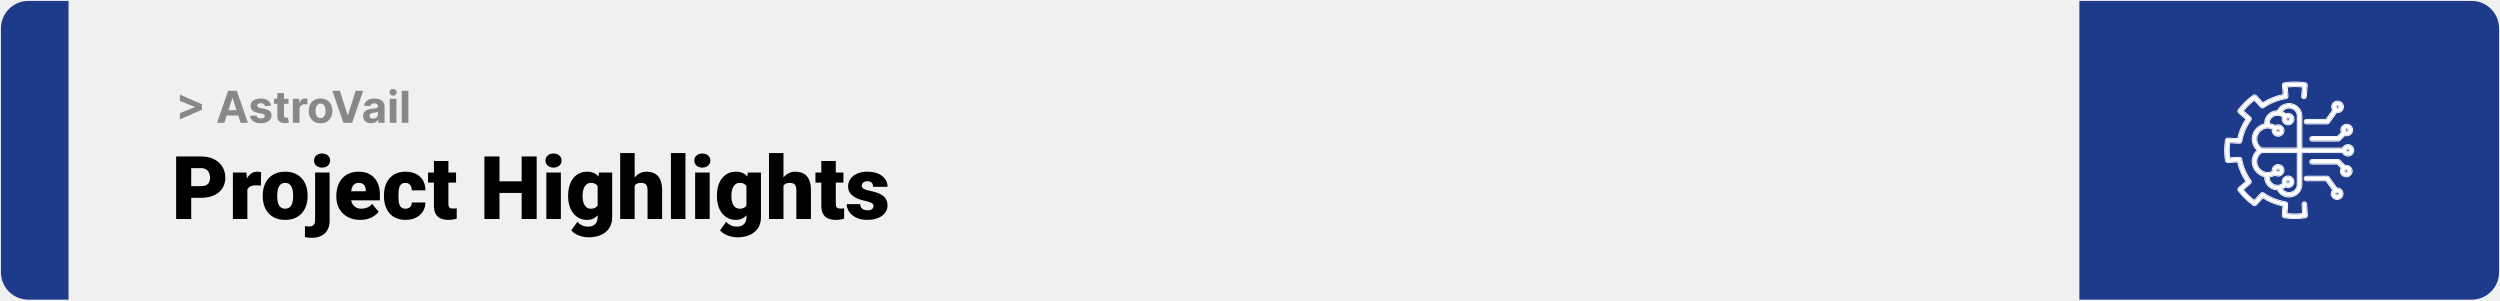
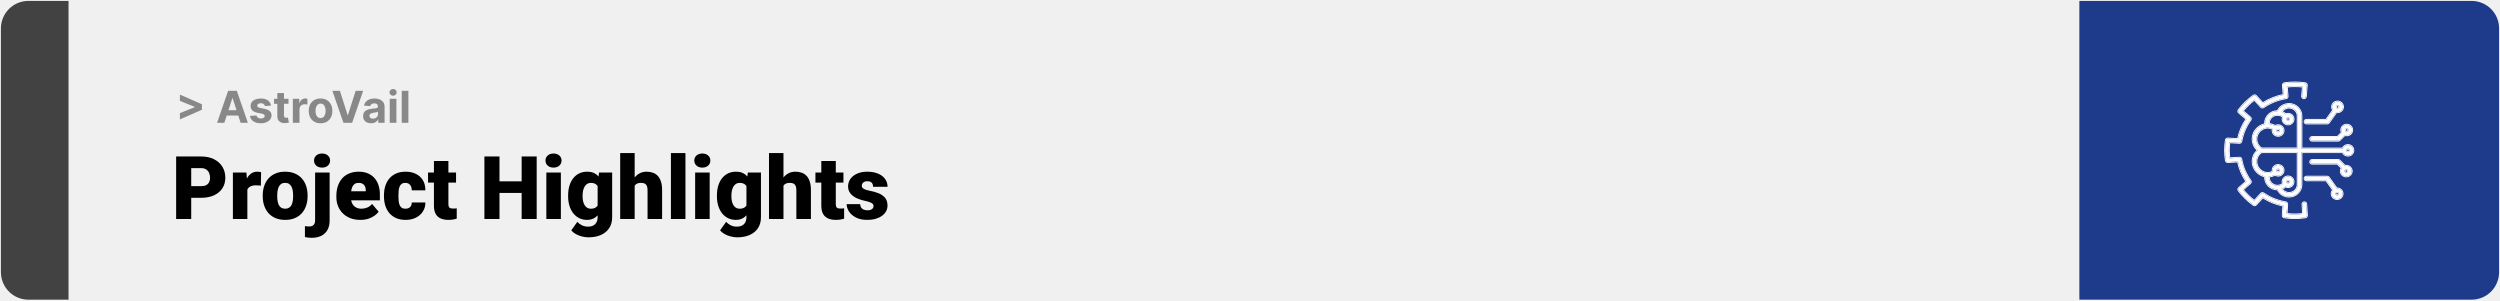
<svg xmlns="http://www.w3.org/2000/svg" width="1364" height="164" viewBox="0 0 1364 164" fill="none">
  <g clip-path="url(#clip0_4_39)">
-     <path d="M0.5 15.5C0.5 7.216 7.216 0.5 15.5 0.5H37.5V163.5H15.5C7.216 163.5 0.5 156.784 0.5 148.5V15.5Z" fill="#1E3A8A" />
+     <path d="M0.5 15.5C0.5 7.216 7.216 0.5 15.5 0.5H37.5V163.5H15.5C7.216 163.5 0.5 156.784 0.5 148.5V15.5Z" fill="#424242" />
    <path d="M1134.5 0.5H37.5V163.5H1134.5V0.5Z" fill="#F0F0F0" />
    <path d="M110.156 59.883L98.156 65.168V61.716L106.372 58.418L106.261 58.597V58.17L106.372 58.349L98.156 55.051V51.599L110.156 56.883V59.883ZM122.393 67H118.438L124.464 49.545H129.219L135.237 67H131.282L126.91 53.534H126.773L122.393 67ZM122.146 60.139H131.487V63.02H122.146V60.139ZM147.857 57.642L144.533 57.847C144.476 57.562 144.354 57.307 144.166 57.08C143.979 56.847 143.732 56.662 143.425 56.526C143.124 56.383 142.763 56.312 142.342 56.312C141.78 56.312 141.305 56.432 140.919 56.67C140.533 56.903 140.339 57.216 140.339 57.608C140.339 57.92 140.464 58.185 140.714 58.401C140.964 58.617 141.393 58.79 142.001 58.92L144.371 59.398C145.643 59.659 146.592 60.08 147.217 60.659C147.842 61.239 148.155 62 148.155 62.943C148.155 63.801 147.902 64.554 147.396 65.202C146.896 65.849 146.209 66.355 145.334 66.719C144.464 67.077 143.462 67.256 142.325 67.256C140.592 67.256 139.212 66.895 138.183 66.173C137.161 65.446 136.561 64.457 136.385 63.207L139.956 63.02C140.064 63.548 140.325 63.952 140.74 64.23C141.155 64.503 141.686 64.639 142.334 64.639C142.97 64.639 143.482 64.517 143.868 64.273C144.26 64.023 144.459 63.702 144.464 63.31C144.459 62.98 144.32 62.71 144.047 62.5C143.774 62.284 143.354 62.119 142.786 62.006L140.518 61.554C139.24 61.298 138.288 60.855 137.663 60.224C137.044 59.594 136.734 58.79 136.734 57.812C136.734 56.972 136.962 56.247 137.416 55.639C137.876 55.031 138.521 54.562 139.351 54.233C140.186 53.903 141.163 53.739 142.283 53.739C143.936 53.739 145.237 54.088 146.186 54.787C147.141 55.486 147.697 56.438 147.857 57.642ZM157.404 53.909V56.636H149.521V53.909H157.404ZM151.31 50.773H154.941V62.977C154.941 63.312 154.992 63.574 155.094 63.761C155.197 63.943 155.339 64.071 155.521 64.145C155.708 64.219 155.924 64.256 156.168 64.256C156.339 64.256 156.509 64.242 156.68 64.213C156.85 64.179 156.981 64.153 157.072 64.136L157.643 66.838C157.461 66.895 157.205 66.96 156.876 67.034C156.546 67.114 156.146 67.162 155.674 67.179C154.799 67.213 154.032 67.097 153.373 66.829C152.719 66.562 152.211 66.148 151.847 65.585C151.484 65.023 151.305 64.312 151.31 63.455V50.773ZM159.769 67V53.909H163.289V56.193H163.425C163.664 55.381 164.065 54.767 164.627 54.352C165.19 53.932 165.837 53.722 166.57 53.722C166.752 53.722 166.948 53.733 167.158 53.756C167.369 53.778 167.553 53.81 167.712 53.849V57.071C167.542 57.02 167.306 56.974 167.005 56.935C166.704 56.895 166.428 56.875 166.178 56.875C165.644 56.875 165.167 56.992 164.746 57.224C164.332 57.452 164.002 57.77 163.758 58.179C163.519 58.588 163.4 59.06 163.4 59.594V67H159.769ZM174.895 67.256C173.571 67.256 172.426 66.974 171.46 66.412C170.5 65.844 169.759 65.054 169.236 64.043C168.713 63.026 168.452 61.847 168.452 60.506C168.452 59.153 168.713 57.972 169.236 56.96C169.759 55.943 170.5 55.153 171.46 54.591C172.426 54.023 173.571 53.739 174.895 53.739C176.219 53.739 177.361 54.023 178.321 54.591C179.287 55.153 180.031 55.943 180.554 56.96C181.077 57.972 181.338 59.153 181.338 60.506C181.338 61.847 181.077 63.026 180.554 64.043C180.031 65.054 179.287 65.844 178.321 66.412C177.361 66.974 176.219 67.256 174.895 67.256ZM174.912 64.443C175.514 64.443 176.017 64.273 176.42 63.932C176.824 63.585 177.128 63.114 177.332 62.517C177.543 61.92 177.648 61.242 177.648 60.48C177.648 59.719 177.543 59.04 177.332 58.443C177.128 57.847 176.824 57.375 176.42 57.028C176.017 56.682 175.514 56.508 174.912 56.508C174.304 56.508 173.793 56.682 173.378 57.028C172.969 57.375 172.659 57.847 172.449 58.443C172.244 59.04 172.142 59.719 172.142 60.48C172.142 61.242 172.244 61.92 172.449 62.517C172.659 63.114 172.969 63.585 173.378 63.932C173.793 64.273 174.304 64.443 174.912 64.443ZM185.444 49.545L189.663 62.807H189.825L194.052 49.545H198.143L192.126 67H187.37L181.344 49.545H185.444ZM202.455 67.247C201.62 67.247 200.876 67.102 200.222 66.812C199.569 66.517 199.052 66.082 198.671 65.508C198.296 64.929 198.109 64.207 198.109 63.344C198.109 62.617 198.242 62.006 198.509 61.511C198.776 61.017 199.14 60.619 199.6 60.318C200.06 60.017 200.583 59.79 201.168 59.636C201.759 59.483 202.379 59.375 203.026 59.312C203.788 59.233 204.401 59.159 204.867 59.091C205.333 59.017 205.671 58.909 205.881 58.767C206.092 58.625 206.197 58.415 206.197 58.136V58.085C206.197 57.545 206.026 57.128 205.685 56.832C205.35 56.537 204.873 56.389 204.254 56.389C203.6 56.389 203.08 56.534 202.694 56.824C202.308 57.108 202.052 57.466 201.927 57.898L198.569 57.625C198.739 56.83 199.075 56.142 199.575 55.562C200.075 54.977 200.719 54.528 201.509 54.216C202.305 53.898 203.225 53.739 204.271 53.739C204.998 53.739 205.694 53.824 206.359 53.994C207.029 54.165 207.623 54.429 208.14 54.787C208.663 55.145 209.075 55.605 209.376 56.168C209.677 56.724 209.827 57.392 209.827 58.17V67H206.384V65.185H206.282C206.072 65.594 205.79 65.954 205.438 66.267C205.086 66.574 204.663 66.815 204.168 66.992C203.674 67.162 203.103 67.247 202.455 67.247ZM203.495 64.742C204.029 64.742 204.501 64.636 204.91 64.426C205.319 64.21 205.64 63.92 205.873 63.557C206.106 63.193 206.222 62.781 206.222 62.321V60.932C206.109 61.006 205.952 61.074 205.754 61.136C205.56 61.193 205.342 61.247 205.097 61.298C204.853 61.344 204.609 61.386 204.364 61.426C204.12 61.46 203.898 61.492 203.7 61.52C203.273 61.582 202.901 61.682 202.583 61.818C202.265 61.955 202.018 62.139 201.842 62.372C201.665 62.599 201.577 62.883 201.577 63.224C201.577 63.719 201.756 64.097 202.114 64.358C202.478 64.614 202.938 64.742 203.495 64.742ZM212.644 67V53.909H216.275V67H212.644ZM214.468 52.222C213.928 52.222 213.465 52.043 213.079 51.685C212.698 51.321 212.508 50.886 212.508 50.381C212.508 49.881 212.698 49.452 213.079 49.094C213.465 48.73 213.928 48.548 214.468 48.548C215.008 48.548 215.468 48.73 215.849 49.094C216.235 49.452 216.428 49.881 216.428 50.381C216.428 50.886 216.235 51.321 215.849 51.685C215.468 52.043 215.008 52.222 214.468 52.222ZM222.814 49.545V67H219.183V49.545H222.814Z" fill="#888888" />
    <path d="M109.719 107.922H101.234V101.57H109.719C110.875 101.57 111.812 101.375 112.531 100.984C113.25 100.594 113.773 100.055 114.102 99.367C114.445 98.664 114.617 97.875 114.617 97C114.617 96.062 114.445 95.195 114.102 94.398C113.773 93.602 113.25 92.961 112.531 92.477C111.812 91.977 110.875 91.727 109.719 91.727H104.328V119.5H96.102V85.375H109.719C112.453 85.375 114.805 85.875 116.773 86.875C118.758 87.875 120.281 89.25 121.344 91C122.406 92.734 122.938 94.719 122.938 96.953C122.938 99.156 122.406 101.078 121.344 102.719C120.281 104.359 118.758 105.641 116.773 106.562C114.805 107.469 112.453 107.922 109.719 107.922ZM134.961 100.422V119.5H127.062V94.141H134.445L134.961 100.422ZM142.461 93.953L142.32 101.289C142.008 101.258 141.586 101.219 141.055 101.172C140.523 101.125 140.078 101.102 139.719 101.102C138.797 101.102 138 101.211 137.328 101.43C136.672 101.633 136.125 101.945 135.688 102.367C135.266 102.773 134.953 103.289 134.75 103.914C134.562 104.539 134.477 105.266 134.492 106.094L133.062 105.156C133.062 103.453 133.227 101.906 133.555 100.516C133.898 99.109 134.383 97.898 135.008 96.883C135.633 95.852 136.391 95.062 137.281 94.516C138.172 93.953 139.172 93.672 140.281 93.672C140.672 93.672 141.055 93.695 141.43 93.742C141.82 93.789 142.164 93.859 142.461 93.953ZM143.352 107.078V106.586C143.352 104.727 143.617 103.016 144.148 101.453C144.68 99.875 145.461 98.508 146.492 97.352C147.523 96.195 148.797 95.297 150.312 94.656C151.828 94 153.578 93.672 155.562 93.672C157.562 93.672 159.32 94 160.836 94.656C162.367 95.297 163.648 96.195 164.68 97.352C165.711 98.508 166.492 99.875 167.023 101.453C167.555 103.016 167.82 104.727 167.82 106.586V107.078C167.82 108.922 167.555 110.633 167.023 112.211C166.492 113.773 165.711 115.141 164.68 116.312C163.648 117.469 162.375 118.367 160.859 119.008C159.344 119.648 157.594 119.969 155.609 119.969C153.625 119.969 151.867 119.648 150.336 119.008C148.805 118.367 147.523 117.469 146.492 116.312C145.461 115.141 144.68 113.773 144.148 112.211C143.617 110.633 143.352 108.922 143.352 107.078ZM151.25 106.586V107.078C151.25 108.031 151.32 108.922 151.461 109.75C151.602 110.578 151.836 111.305 152.164 111.93C152.492 112.539 152.938 113.016 153.5 113.359C154.062 113.703 154.766 113.875 155.609 113.875C156.438 113.875 157.125 113.703 157.672 113.359C158.234 113.016 158.68 112.539 159.008 111.93C159.336 111.305 159.57 110.578 159.711 109.75C159.852 108.922 159.922 108.031 159.922 107.078V106.586C159.922 105.664 159.852 104.797 159.711 103.984C159.57 103.156 159.336 102.43 159.008 101.805C158.68 101.164 158.234 100.664 157.672 100.305C157.109 99.945 156.406 99.766 155.562 99.766C154.734 99.766 154.039 99.945 153.477 100.305C152.93 100.664 152.492 101.164 152.164 101.805C151.836 102.43 151.602 103.156 151.461 103.984C151.32 104.797 151.25 105.664 151.25 106.586ZM171.922 94.141H179.844V120.32C179.844 122.352 179.453 124.062 178.672 125.453C177.891 126.859 176.773 127.922 175.32 128.641C173.867 129.375 172.133 129.742 170.117 129.742C169.445 129.742 168.828 129.711 168.266 129.648C167.688 129.602 167.055 129.5 166.367 129.344V123.367C166.773 123.43 167.148 123.477 167.492 123.508C167.836 123.555 168.211 123.578 168.617 123.578C169.336 123.578 169.938 123.461 170.422 123.227C170.906 122.992 171.273 122.633 171.523 122.148C171.789 121.664 171.922 121.055 171.922 120.32V94.141ZM171.336 87.602C171.336 86.477 171.742 85.555 172.555 84.836C173.367 84.117 174.422 83.758 175.719 83.758C177.016 83.758 178.07 84.117 178.883 84.836C179.695 85.555 180.102 86.477 180.102 87.602C180.102 88.727 179.695 89.648 178.883 90.367C178.07 91.086 177.016 91.445 175.719 91.445C174.422 91.445 173.367 91.086 172.555 90.367C171.742 89.648 171.336 88.727 171.336 87.602ZM196.602 119.969C194.539 119.969 192.695 119.648 191.07 119.008C189.445 118.352 188.07 117.453 186.945 116.312C185.836 115.172 184.984 113.859 184.391 112.375C183.812 110.891 183.523 109.32 183.523 107.664V106.773C183.523 104.914 183.781 103.195 184.297 101.617C184.812 100.023 185.578 98.633 186.594 97.445C187.609 96.258 188.883 95.336 190.414 94.68C191.945 94.008 193.727 93.672 195.758 93.672C197.555 93.672 199.164 93.961 200.586 94.539C202.008 95.117 203.211 95.945 204.195 97.023C205.195 98.102 205.953 99.406 206.469 100.938C207 102.469 207.266 104.188 207.266 106.094V109.305H186.547V104.359H199.555V103.75C199.57 102.906 199.422 102.188 199.109 101.594C198.812 101 198.375 100.547 197.797 100.234C197.219 99.922 196.516 99.766 195.688 99.766C194.828 99.766 194.117 99.953 193.555 100.328C193.008 100.703 192.578 101.219 192.266 101.875C191.969 102.516 191.758 103.258 191.633 104.102C191.508 104.945 191.445 105.836 191.445 106.773V107.664C191.445 108.602 191.57 109.453 191.82 110.219C192.086 110.984 192.461 111.641 192.945 112.188C193.445 112.719 194.039 113.133 194.727 113.43C195.43 113.727 196.227 113.875 197.117 113.875C198.195 113.875 199.258 113.672 200.305 113.266C201.352 112.859 202.25 112.188 203 111.25L206.586 115.516C206.07 116.25 205.336 116.961 204.383 117.648C203.445 118.336 202.32 118.898 201.008 119.336C199.695 119.758 198.227 119.969 196.602 119.969ZM221.188 113.875C221.922 113.875 222.547 113.742 223.062 113.477C223.594 113.195 223.992 112.805 224.258 112.305C224.539 111.789 224.672 111.172 224.656 110.453H232.086C232.102 112.359 231.633 114.031 230.68 115.469C229.742 116.891 228.461 118 226.836 118.797C225.227 119.578 223.406 119.969 221.375 119.969C219.391 119.969 217.656 119.648 216.172 119.008C214.688 118.352 213.445 117.445 212.445 116.289C211.461 115.117 210.719 113.75 210.219 112.188C209.734 110.625 209.492 108.93 209.492 107.102V106.562C209.492 104.734 209.734 103.039 210.219 101.477C210.719 99.898 211.461 98.531 212.445 97.375C213.445 96.203 214.68 95.297 216.148 94.656C217.633 94 219.359 93.672 221.328 93.672C223.438 93.672 225.297 94.07 226.906 94.867C228.531 95.664 229.805 96.82 230.727 98.336C231.648 99.852 232.102 101.688 232.086 103.844H224.656C224.672 103.078 224.555 102.391 224.305 101.781C224.055 101.172 223.664 100.688 223.133 100.328C222.617 99.953 221.953 99.766 221.141 99.766C220.328 99.766 219.672 99.945 219.172 100.305C218.672 100.664 218.289 101.164 218.023 101.805C217.773 102.43 217.602 103.148 217.508 103.961C217.43 104.773 217.391 105.641 217.391 106.562V107.102C217.391 108.039 217.43 108.922 217.508 109.75C217.602 110.562 217.781 111.281 218.047 111.906C218.312 112.516 218.695 113 219.195 113.359C219.695 113.703 220.359 113.875 221.188 113.875ZM248.82 94.141V99.625H233.539V94.141H248.82ZM236.75 87.836H244.648V111.227C244.648 111.898 244.727 112.422 244.883 112.797C245.039 113.156 245.305 113.414 245.68 113.57C246.07 113.711 246.586 113.781 247.227 113.781C247.68 113.781 248.055 113.773 248.352 113.758C248.648 113.727 248.93 113.688 249.195 113.641V119.289C248.523 119.508 247.82 119.672 247.086 119.781C246.352 119.906 245.57 119.969 244.742 119.969C243.055 119.969 241.609 119.703 240.406 119.172C239.219 118.641 238.312 117.805 237.688 116.664C237.062 115.523 236.75 114.039 236.75 112.211V87.836ZM287.281 98.922V105.25H269.773V98.922H287.281ZM272.516 85.375V119.5H264.289V85.375H272.516ZM292.812 85.375V119.5H284.609V85.375H292.812ZM306.008 94.141V119.5H298.086V94.141H306.008ZM297.617 87.602C297.617 86.477 298.023 85.555 298.836 84.836C299.648 84.117 300.703 83.758 302 83.758C303.297 83.758 304.352 84.117 305.164 84.836C305.977 85.555 306.383 86.477 306.383 87.602C306.383 88.727 305.977 89.648 305.164 90.367C304.352 91.086 303.297 91.445 302 91.445C300.703 91.445 299.648 91.086 298.836 90.367C298.023 89.648 297.617 88.727 297.617 87.602ZM326.82 94.141H333.992V118.516C333.992 120.859 333.453 122.844 332.375 124.469C331.297 126.109 329.789 127.352 327.852 128.195C325.93 129.055 323.68 129.484 321.102 129.484C319.961 129.484 318.797 129.336 317.609 129.039C316.422 128.758 315.312 128.336 314.281 127.773C313.25 127.211 312.383 126.516 311.68 125.688L314.984 121.047C315.625 121.766 316.43 122.375 317.398 122.875C318.367 123.391 319.508 123.648 320.82 123.648C321.961 123.648 322.914 123.445 323.68 123.039C324.461 122.633 325.055 122.039 325.461 121.258C325.867 120.492 326.07 119.562 326.07 118.469V100.141L326.82 94.141ZM309.969 107.125V106.633C309.969 104.711 310.203 102.961 310.672 101.383C311.156 99.789 311.844 98.422 312.734 97.281C313.641 96.125 314.734 95.234 316.016 94.609C317.297 93.984 318.742 93.672 320.352 93.672C322.086 93.672 323.508 94.008 324.617 94.68C325.742 95.336 326.641 96.258 327.312 97.445C328 98.633 328.531 100.023 328.906 101.617C329.297 103.195 329.625 104.898 329.891 106.727V107.312C329.625 109.031 329.258 110.656 328.789 112.188C328.336 113.703 327.742 115.047 327.008 116.219C326.273 117.391 325.352 118.312 324.242 118.984C323.148 119.641 321.836 119.969 320.305 119.969C318.711 119.969 317.273 119.648 315.992 119.008C314.727 118.367 313.641 117.469 312.734 116.312C311.844 115.156 311.156 113.797 310.672 112.234C310.203 110.672 309.969 108.969 309.969 107.125ZM317.867 106.633V107.125C317.867 108.078 317.953 108.961 318.125 109.773C318.312 110.586 318.594 111.305 318.969 111.93C319.344 112.539 319.805 113.016 320.352 113.359C320.914 113.703 321.57 113.875 322.32 113.875C323.461 113.875 324.383 113.633 325.086 113.148C325.789 112.664 326.297 111.977 326.609 111.086C326.922 110.195 327.055 109.148 327.008 107.945V106.094C327.039 105.062 326.969 104.156 326.797 103.375C326.625 102.578 326.352 101.914 325.977 101.383C325.617 100.852 325.133 100.453 324.523 100.188C323.93 99.906 323.211 99.766 322.367 99.766C321.633 99.766 320.984 99.938 320.422 100.281C319.859 100.625 319.391 101.109 319.016 101.734C318.641 102.344 318.352 103.07 318.148 103.914C317.961 104.742 317.867 105.648 317.867 106.633ZM346.273 83.5V119.5H338.375V83.5H346.273ZM345.336 105.953L343.484 106C343.484 104.219 343.703 102.578 344.141 101.078C344.578 99.578 345.203 98.273 346.016 97.164C346.828 96.055 347.805 95.195 348.945 94.586C350.086 93.977 351.352 93.672 352.742 93.672C353.992 93.672 355.133 93.852 356.164 94.211C357.211 94.57 358.109 95.148 358.859 95.945C359.625 96.742 360.211 97.781 360.617 99.062C361.039 100.344 361.25 101.906 361.25 103.75V119.5H353.305V103.703C353.305 102.672 353.156 101.875 352.859 101.312C352.578 100.734 352.172 100.336 351.641 100.117C351.109 99.883 350.461 99.766 349.695 99.766C348.773 99.766 348.023 99.922 347.445 100.234C346.867 100.547 346.422 100.984 346.109 101.547C345.812 102.094 345.609 102.742 345.5 103.492C345.391 104.242 345.336 105.062 345.336 105.953ZM373.977 83.5V119.5H366.055V83.5H373.977ZM387.195 94.141V119.5H379.273V94.141H387.195ZM378.805 87.602C378.805 86.477 379.211 85.555 380.023 84.836C380.836 84.117 381.891 83.758 383.188 83.758C384.484 83.758 385.539 84.117 386.352 84.836C387.164 85.555 387.57 86.477 387.57 87.602C387.57 88.727 387.164 89.648 386.352 90.367C385.539 91.086 384.484 91.445 383.188 91.445C381.891 91.445 380.836 91.086 380.023 90.367C379.211 89.648 378.805 88.727 378.805 87.602ZM408.008 94.141H415.18V118.516C415.18 120.859 414.641 122.844 413.562 124.469C412.484 126.109 410.977 127.352 409.039 128.195C407.117 129.055 404.867 129.484 402.289 129.484C401.148 129.484 399.984 129.336 398.797 129.039C397.609 128.758 396.5 128.336 395.469 127.773C394.438 127.211 393.57 126.516 392.867 125.688L396.172 121.047C396.812 121.766 397.617 122.375 398.586 122.875C399.555 123.391 400.695 123.648 402.008 123.648C403.148 123.648 404.102 123.445 404.867 123.039C405.648 122.633 406.242 122.039 406.648 121.258C407.055 120.492 407.258 119.562 407.258 118.469V100.141L408.008 94.141ZM391.156 107.125V106.633C391.156 104.711 391.391 102.961 391.859 101.383C392.344 99.789 393.031 98.422 393.922 97.281C394.828 96.125 395.922 95.234 397.203 94.609C398.484 93.984 399.93 93.672 401.539 93.672C403.273 93.672 404.695 94.008 405.805 94.68C406.93 95.336 407.828 96.258 408.5 97.445C409.188 98.633 409.719 100.023 410.094 101.617C410.484 103.195 410.812 104.898 411.078 106.727V107.312C410.812 109.031 410.445 110.656 409.977 112.188C409.523 113.703 408.93 115.047 408.195 116.219C407.461 117.391 406.539 118.312 405.43 118.984C404.336 119.641 403.023 119.969 401.492 119.969C399.898 119.969 398.461 119.648 397.18 119.008C395.914 118.367 394.828 117.469 393.922 116.312C393.031 115.156 392.344 113.797 391.859 112.234C391.391 110.672 391.156 108.969 391.156 107.125ZM399.055 106.633V107.125C399.055 108.078 399.141 108.961 399.312 109.773C399.5 110.586 399.781 111.305 400.156 111.93C400.531 112.539 400.992 113.016 401.539 113.359C402.102 113.703 402.758 113.875 403.508 113.875C404.648 113.875 405.57 113.633 406.273 113.148C406.977 112.664 407.484 111.977 407.797 111.086C408.109 110.195 408.242 109.148 408.195 107.945V106.094C408.227 105.062 408.156 104.156 407.984 103.375C407.812 102.578 407.539 101.914 407.164 101.383C406.805 100.852 406.32 100.453 405.711 100.188C405.117 99.906 404.398 99.766 403.555 99.766C402.82 99.766 402.172 99.938 401.609 100.281C401.047 100.625 400.578 101.109 400.203 101.734C399.828 102.344 399.539 103.07 399.336 103.914C399.148 104.742 399.055 105.648 399.055 106.633ZM427.461 83.5V119.5H419.562V83.5H427.461ZM426.523 105.953L424.672 106C424.672 104.219 424.891 102.578 425.328 101.078C425.766 99.578 426.391 98.273 427.203 97.164C428.016 96.055 428.992 95.195 430.133 94.586C431.273 93.977 432.539 93.672 433.93 93.672C435.18 93.672 436.32 93.852 437.352 94.211C438.398 94.57 439.297 95.148 440.047 95.945C440.812 96.742 441.398 97.781 441.805 99.062C442.227 100.344 442.438 101.906 442.438 103.75V119.5H434.492V103.703C434.492 102.672 434.344 101.875 434.047 101.312C433.766 100.734 433.359 100.336 432.828 100.117C432.297 99.883 431.648 99.766 430.883 99.766C429.961 99.766 429.211 99.922 428.633 100.234C428.055 100.547 427.609 100.984 427.297 101.547C427 102.094 426.797 102.742 426.688 103.492C426.578 104.242 426.523 105.062 426.523 105.953ZM460.18 94.141V99.625H444.898V94.141H460.18ZM448.109 87.836H456.008V111.227C456.008 111.898 456.086 112.422 456.242 112.797C456.398 113.156 456.664 113.414 457.039 113.57C457.43 113.711 457.945 113.781 458.586 113.781C459.039 113.781 459.414 113.773 459.711 113.758C460.008 113.727 460.289 113.688 460.555 113.641V119.289C459.883 119.508 459.18 119.672 458.445 119.781C457.711 119.906 456.93 119.969 456.102 119.969C454.414 119.969 452.969 119.703 451.766 119.172C450.578 118.641 449.672 117.805 449.047 116.664C448.422 115.523 448.109 114.039 448.109 112.211V87.836ZM476.609 112.375C476.609 111.938 476.461 111.562 476.164 111.25C475.883 110.922 475.383 110.625 474.664 110.359C473.945 110.078 472.938 109.797 471.641 109.516C470.406 109.25 469.242 108.898 468.148 108.461C467.07 108.023 466.125 107.492 465.312 106.867C464.5 106.242 463.859 105.5 463.391 104.641C462.938 103.781 462.711 102.797 462.711 101.688C462.711 100.609 462.938 99.594 463.391 98.641C463.859 97.672 464.539 96.82 465.43 96.086C466.336 95.336 467.438 94.75 468.734 94.328C470.031 93.891 471.508 93.672 473.164 93.672C475.445 93.672 477.414 94.023 479.07 94.727C480.727 95.414 482 96.383 482.891 97.633C483.797 98.867 484.25 100.297 484.25 101.922H476.352C476.352 101.281 476.242 100.734 476.023 100.281C475.82 99.828 475.484 99.484 475.016 99.25C474.547 99 473.922 98.875 473.141 98.875C472.594 98.875 472.094 98.977 471.641 99.18C471.203 99.383 470.852 99.664 470.586 100.023C470.32 100.383 470.188 100.805 470.188 101.289C470.188 101.633 470.266 101.945 470.422 102.227C470.594 102.492 470.852 102.742 471.195 102.977C471.539 103.195 471.977 103.398 472.508 103.586C473.039 103.758 473.68 103.914 474.43 104.055C476.133 104.367 477.727 104.812 479.211 105.391C480.695 105.969 481.898 106.789 482.82 107.852C483.758 108.914 484.227 110.344 484.227 112.141C484.227 113.266 483.969 114.305 483.453 115.258C482.938 116.195 482.195 117.023 481.227 117.742C480.258 118.445 479.094 118.992 477.734 119.383C476.375 119.773 474.844 119.969 473.141 119.969C470.719 119.969 468.672 119.539 467 118.68C465.328 117.805 464.062 116.711 463.203 115.398C462.359 114.07 461.938 112.727 461.938 111.367H469.297C469.328 112.148 469.516 112.789 469.859 113.289C470.219 113.789 470.695 114.156 471.289 114.391C471.883 114.625 472.57 114.742 473.352 114.742C474.07 114.742 474.664 114.641 475.133 114.438C475.617 114.234 475.984 113.961 476.234 113.617C476.484 113.258 476.609 112.844 476.609 112.375Z" fill="black" />
    <path d="M1134.5 0.5H1348.5C1356.78 0.5 1363.5 7.216 1363.5 15.5V148.5C1363.5 156.784 1356.78 163.5 1348.5 163.5H1134.5V0.5Z" fill="#1E3A8A" />
    <path d="M1258.28 111.295L1258.67 117.533C1258.7 118.05 1258.32 118.505 1257.8 118.582C1255.91 118.859 1253.98 119 1252.06 119C1250.15 119 1248.22 118.859 1246.33 118.582C1245.8 118.505 1245.43 118.05 1245.46 117.533L1245.79 112.177C1241.76 111.391 1237.98 109.871 1234.55 107.648L1230.89 111.663C1230.54 112.05 1229.94 112.112 1229.51 111.805C1226.41 109.588 1223.69 106.936 1221.4 103.923C1221.09 103.506 1221.15 102.925 1221.55 102.581L1225.68 99.023C1223.39 95.686 1221.83 92.019 1221.02 88.099L1215.51 88.421C1214.98 88.453 1214.51 88.084 1214.43 87.572C1214.14 85.741 1214 83.866 1214 81.999C1214 80.132 1214.14 78.257 1214.43 76.425C1214.51 75.913 1214.98 75.537 1215.51 75.577L1221.02 75.899C1221.83 71.98 1223.39 68.313 1225.68 64.975L1221.55 61.417C1221.15 61.073 1221.09 60.492 1221.4 60.075C1223.68 57.065 1226.41 54.413 1229.51 52.193C1229.94 51.886 1230.54 51.948 1230.89 52.334L1234.55 56.35C1238.01 54.119 1241.92 52.554 1245.98 51.784L1245.54 46.474C1245.5 45.95 1245.88 45.482 1246.42 45.404C1250.14 44.865 1253.99 44.865 1257.71 45.404C1258.25 45.482 1258.63 45.95 1258.59 46.474L1258.07 52.689C1258.02 53.24 1257.52 53.65 1256.96 53.605C1256.39 53.56 1255.97 53.078 1256.02 52.527L1256.46 47.257C1253.55 46.913 1250.58 46.913 1247.67 47.257L1248.11 52.527C1248.16 53.046 1247.78 53.511 1247.25 53.595C1242.86 54.291 1238.62 55.984 1234.98 58.49C1234.55 58.785 1233.96 58.718 1233.61 58.337L1229.98 54.354C1227.6 56.151 1225.47 58.225 1223.62 60.534L1227.72 64.065C1228.11 64.403 1228.18 64.975 1227.88 65.391C1225.31 68.924 1223.62 72.869 1222.88 77.119C1222.79 77.622 1222.32 77.98 1221.8 77.948L1216.34 77.629C1216.15 79.072 1216.06 80.538 1216.06 81.999C1216.06 83.46 1216.15 84.926 1216.34 86.369L1221.8 86.049C1222.32 86.016 1222.79 86.377 1222.88 86.879C1223.62 91.13 1225.31 95.076 1227.88 98.608C1228.18 99.024 1228.11 99.595 1227.72 99.934L1223.62 103.464C1225.47 105.776 1227.61 107.849 1229.98 109.644L1233.61 105.661C1233.96 105.279 1234.55 105.213 1234.98 105.508C1238.61 108.008 1242.67 109.643 1247.04 110.369C1247.56 110.455 1247.93 110.906 1247.9 111.415L1247.57 116.729C1250.54 117.089 1253.59 117.089 1256.56 116.729L1256.23 111.415C1256.2 110.863 1256.63 110.39 1257.2 110.357C1257.76 110.327 1258.25 110.744 1258.28 111.295ZM1280.37 68.019C1282.02 68.019 1283.36 69.323 1283.36 70.926C1283.36 72.528 1282.02 73.832 1280.37 73.832C1279.99 73.832 1279.63 73.756 1279.3 73.631L1276.5 76.447C1276.3 76.642 1276.04 76.752 1275.76 76.752H1261.47C1260.9 76.752 1260.44 76.305 1260.44 75.752C1260.44 75.2 1260.9 74.752 1261.47 74.752H1275.32L1277.75 72.305C1277.52 71.893 1277.38 71.428 1277.38 70.926C1277.38 69.323 1278.72 68.019 1280.37 68.019ZM1279.43 70.926C1279.43 71.426 1279.85 71.832 1280.37 71.832C1280.88 71.832 1281.3 71.426 1281.3 70.926C1281.3 70.426 1280.88 70.02 1280.37 70.02C1279.85 70.02 1279.43 70.426 1279.43 70.926ZM1269.2 65.389L1273.01 60.058C1272.62 59.569 1272.39 58.965 1272.39 58.303C1272.39 56.7 1273.73 55.397 1275.37 55.397C1277.02 55.397 1278.36 56.7 1278.36 58.303C1278.36 59.905 1277.02 61.209 1275.37 61.209C1275.16 61.209 1274.95 61.184 1274.74 61.14L1270.58 66.96C1270.39 67.229 1270.07 67.389 1269.73 67.389H1258.42C1257.85 67.389 1257.39 66.942 1257.39 66.389C1257.39 65.837 1257.85 65.389 1258.42 65.389L1269.2 65.389ZM1274.44 58.303C1274.44 58.803 1274.86 59.209 1275.37 59.209C1275.89 59.209 1276.31 58.803 1276.31 58.303C1276.31 57.803 1275.89 57.397 1275.37 57.397C1274.86 57.397 1274.44 57.803 1274.44 58.303ZM1278.12 105.696C1278.12 107.298 1276.78 108.602 1275.13 108.602C1273.48 108.602 1272.14 107.298 1272.14 105.696C1272.14 104.912 1272.46 104.203 1272.98 103.679L1269.19 98.385H1258.42C1257.85 98.385 1257.39 97.938 1257.39 97.385C1257.39 96.833 1257.85 96.385 1258.42 96.385H1269.73C1270.07 96.385 1270.39 96.546 1270.58 96.814L1274.87 102.815C1274.96 102.807 1275.04 102.789 1275.13 102.789C1276.78 102.789 1278.12 104.093 1278.12 105.696ZM1276.06 105.696C1276.06 105.196 1275.64 104.789 1275.13 104.789C1274.61 104.789 1274.19 105.196 1274.19 105.696C1274.19 106.195 1274.61 106.602 1275.13 106.602C1275.64 106.602 1276.06 106.195 1276.06 105.696ZM1283.11 93.351C1283.11 94.953 1281.77 96.257 1280.12 96.257C1278.47 96.257 1277.13 94.953 1277.13 93.351C1277.13 92.727 1277.34 92.152 1277.68 91.678L1275.32 89.3H1261.47C1260.9 89.3 1260.44 88.853 1260.44 88.3C1260.44 87.748 1260.9 87.3 1261.47 87.3H1275.76C1276.04 87.3 1276.3 87.411 1276.5 87.606L1279.41 90.536C1279.64 90.482 1279.87 90.444 1280.12 90.444C1281.77 90.444 1283.11 91.748 1283.11 93.351ZM1281.05 93.351C1281.05 92.851 1280.63 92.444 1280.12 92.444C1279.61 92.444 1279.19 92.851 1279.19 93.351C1279.19 93.85 1279.61 94.257 1280.12 94.257C1280.63 94.257 1281.05 93.85 1281.05 93.351ZM1284 82.026C1284 83.629 1282.66 84.932 1281.01 84.932C1279.72 84.932 1278.64 84.135 1278.21 83.026H1255.66V100.704C1255.66 104.326 1252.63 107.273 1248.91 107.273C1246.18 107.273 1243.77 105.718 1242.71 103.335C1242.67 103.336 1242.63 103.337 1242.58 103.337C1238.86 103.337 1235.83 100.39 1235.83 96.767C1235.83 96.594 1235.83 96.42 1235.85 96.248C1234.24 95.935 1232.72 95.133 1231.48 93.925C1229.89 92.376 1229.01 90.316 1229.01 88.125C1229.01 85.934 1229.89 83.875 1231.48 82.326C1231.6 82.21 1231.73 82.108 1231.86 81.999C1231.73 81.89 1231.6 81.788 1231.48 81.672C1229.89 80.123 1229.01 78.064 1229.01 75.873C1229.01 73.682 1229.89 71.623 1231.48 70.073C1232.72 68.866 1234.24 68.063 1235.85 67.751C1235.83 67.578 1235.83 67.405 1235.83 67.231C1235.83 63.608 1238.86 60.661 1242.58 60.661C1242.63 60.661 1242.67 60.662 1242.71 60.663C1243.77 58.28 1246.18 56.725 1248.91 56.725C1252.63 56.725 1255.66 59.672 1255.66 63.294V81.026H1278.21C1278.64 79.917 1279.72 79.12 1281.01 79.12C1282.66 79.12 1284 80.424 1284 82.026ZM1232.94 80.258C1233.22 80.536 1233.55 80.779 1233.89 80.999H1253.61V63.294C1253.61 60.775 1251.5 58.725 1248.91 58.725C1247.18 58.725 1245.64 59.62 1244.82 61.03C1245.65 61.313 1246.42 61.754 1247.09 62.336C1247.1 62.343 1247.1 62.353 1247.11 62.36C1247.49 62.186 1247.92 62.081 1248.37 62.081C1250.01 62.081 1251.36 63.385 1251.36 64.987C1251.36 66.59 1250.01 67.894 1248.37 67.894C1246.72 67.894 1245.38 66.59 1245.38 64.987C1245.38 64.554 1245.48 64.147 1245.66 63.777C1244.8 63.058 1243.72 62.661 1242.58 62.661C1239.99 62.661 1237.88 64.711 1237.88 67.231C1237.88 67.375 1237.9 67.518 1237.91 67.662C1239.13 67.784 1240.3 68.158 1241.35 68.77C1241.81 68.487 1242.35 68.318 1242.93 68.318C1244.58 68.318 1245.92 69.621 1245.92 71.224C1245.92 72.826 1244.58 74.13 1242.93 74.13C1241.28 74.13 1239.94 72.826 1239.94 71.224C1239.94 70.93 1240 70.652 1240.08 70.384C1239.16 69.888 1238.13 69.617 1237.05 69.614C1235.56 69.694 1234.1 70.357 1232.94 71.487C1231.73 72.659 1231.07 74.216 1231.07 75.873C1231.07 77.529 1231.73 79.087 1232.94 80.258ZM1242 71.224C1242 71.724 1242.42 72.13 1242.93 72.13C1243.45 72.13 1243.86 71.724 1243.86 71.224C1243.86 70.724 1243.45 70.318 1242.93 70.318C1242.42 70.318 1242 70.724 1242 71.224ZM1248.37 65.894C1248.88 65.894 1249.3 65.487 1249.3 64.988C1249.3 64.488 1248.88 64.082 1248.37 64.082C1247.85 64.082 1247.43 64.488 1247.43 64.988C1247.43 65.487 1247.85 65.894 1248.37 65.894ZM1253.61 100.704V82.999H1233.87C1233.53 83.217 1233.22 83.465 1232.94 83.74C1231.73 84.911 1231.07 86.469 1231.07 88.125C1231.07 89.782 1231.73 91.339 1232.94 92.511C1234.1 93.641 1235.56 94.304 1237.05 94.384C1238.11 94.381 1239.13 94.12 1240.04 93.639C1239.98 93.411 1239.94 93.177 1239.94 92.931C1239.94 91.329 1241.28 90.025 1242.93 90.025C1244.58 90.025 1245.92 91.329 1245.92 92.931C1245.92 94.534 1244.58 95.838 1242.93 95.838C1242.29 95.838 1241.7 95.636 1241.21 95.301C1240.2 95.868 1239.08 96.219 1237.91 96.337C1237.9 96.48 1237.88 96.623 1237.88 96.767C1237.88 99.287 1239.99 101.336 1242.58 101.336C1243.69 101.336 1244.76 100.955 1245.6 100.265C1245.46 99.926 1245.38 99.556 1245.38 99.168C1245.38 97.565 1246.72 96.261 1248.37 96.261C1250.01 96.261 1251.36 97.565 1251.36 99.168C1251.36 100.77 1250.01 102.074 1248.37 102.074C1247.87 102.074 1247.41 101.945 1247 101.736C1246.35 102.279 1245.61 102.698 1244.82 102.968C1245.64 104.378 1247.18 105.273 1248.91 105.273C1251.5 105.273 1253.61 103.224 1253.61 100.704ZM1248.37 100.074C1248.88 100.074 1249.3 99.668 1249.3 99.168C1249.3 98.668 1248.88 98.262 1248.37 98.262C1247.85 98.262 1247.43 98.668 1247.43 99.168C1247.43 99.668 1247.85 100.074 1248.37 100.074ZM1242.93 93.838C1243.45 93.838 1243.86 93.431 1243.86 92.932C1243.86 92.432 1243.45 92.025 1242.93 92.025C1242.42 92.025 1242 92.432 1242 92.932C1242 93.099 1242.05 93.254 1242.13 93.389C1242.15 93.409 1242.17 93.425 1242.18 93.446C1242.2 93.469 1242.21 93.493 1242.23 93.517C1242.4 93.711 1242.65 93.838 1242.93 93.838ZM1281.94 82.026C1281.94 81.526 1281.52 81.12 1281.01 81.12C1280.5 81.12 1280.08 81.526 1280.08 82.026C1280.08 82.526 1280.5 82.932 1281.01 82.932C1281.52 82.932 1281.94 82.526 1281.94 82.026Z" fill="white" />
    <mask id="mask0_4_39" style="mask-type:luminance" maskUnits="userSpaceOnUse" x="1213" y="44" width="72" height="76">
      <path d="M1285 44H1213V120H1285V44Z" fill="white" />
      <path d="M1258.28 111.295L1258.67 117.533C1258.7 118.05 1258.32 118.505 1257.8 118.582C1255.91 118.859 1253.98 119 1252.06 119C1250.15 119 1248.22 118.859 1246.33 118.582C1245.8 118.505 1245.43 118.05 1245.46 117.533L1245.79 112.177C1241.76 111.391 1237.98 109.871 1234.55 107.648L1230.89 111.663C1230.54 112.05 1229.94 112.112 1229.51 111.805C1226.41 109.588 1223.69 106.936 1221.4 103.923C1221.09 103.506 1221.15 102.925 1221.55 102.581L1225.68 99.023C1223.39 95.686 1221.83 92.019 1221.02 88.099L1215.51 88.421C1214.98 88.453 1214.51 88.084 1214.43 87.572C1214.14 85.741 1214 83.866 1214 81.999C1214 80.132 1214.14 78.257 1214.43 76.425C1214.51 75.913 1214.98 75.537 1215.51 75.577L1221.02 75.899C1221.83 71.98 1223.39 68.313 1225.68 64.975L1221.55 61.417C1221.15 61.073 1221.09 60.492 1221.4 60.075C1223.68 57.065 1226.41 54.413 1229.51 52.193C1229.94 51.886 1230.54 51.948 1230.89 52.334L1234.55 56.35C1238.01 54.119 1241.92 52.554 1245.98 51.784L1245.54 46.474C1245.5 45.95 1245.88 45.482 1246.42 45.404C1250.14 44.865 1253.99 44.865 1257.71 45.404C1258.25 45.482 1258.63 45.95 1258.59 46.474L1258.07 52.689C1258.02 53.24 1257.52 53.65 1256.96 53.605C1256.39 53.56 1255.97 53.078 1256.02 52.527L1256.46 47.257C1253.55 46.913 1250.58 46.913 1247.67 47.257L1248.11 52.527C1248.16 53.046 1247.78 53.511 1247.25 53.595C1242.86 54.291 1238.62 55.984 1234.98 58.49C1234.55 58.785 1233.96 58.718 1233.61 58.337L1229.98 54.354C1227.6 56.151 1225.47 58.225 1223.62 60.534L1227.72 64.065C1228.11 64.403 1228.18 64.975 1227.88 65.391C1225.31 68.924 1223.62 72.869 1222.88 77.119C1222.79 77.622 1222.32 77.98 1221.8 77.948L1216.34 77.629C1216.15 79.072 1216.06 80.538 1216.06 81.999C1216.06 83.46 1216.15 84.926 1216.34 86.369L1221.8 86.049C1222.32 86.016 1222.79 86.377 1222.88 86.879C1223.62 91.13 1225.31 95.076 1227.88 98.608C1228.18 99.024 1228.11 99.595 1227.72 99.934L1223.62 103.464C1225.47 105.776 1227.61 107.849 1229.98 109.644L1233.61 105.661C1233.96 105.279 1234.55 105.213 1234.98 105.508C1238.61 108.008 1242.67 109.643 1247.04 110.369C1247.56 110.455 1247.93 110.906 1247.9 111.415L1247.57 116.729C1250.54 117.089 1253.59 117.089 1256.56 116.729L1256.23 111.415C1256.2 110.863 1256.63 110.39 1257.2 110.357C1257.76 110.327 1258.25 110.744 1258.28 111.295ZM1280.37 68.019C1282.02 68.019 1283.36 69.323 1283.36 70.926C1283.36 72.528 1282.02 73.832 1280.37 73.832C1279.99 73.832 1279.63 73.756 1279.3 73.631L1276.5 76.447C1276.3 76.642 1276.04 76.752 1275.76 76.752H1261.47C1260.9 76.752 1260.44 76.305 1260.44 75.752C1260.44 75.2 1260.9 74.752 1261.47 74.752H1275.32L1277.75 72.305C1277.52 71.893 1277.38 71.428 1277.38 70.926C1277.38 69.323 1278.72 68.019 1280.37 68.019ZM1279.43 70.926C1279.43 71.426 1279.85 71.832 1280.37 71.832C1280.88 71.832 1281.3 71.426 1281.3 70.926C1281.3 70.426 1280.88 70.02 1280.37 70.02C1279.85 70.02 1279.43 70.426 1279.43 70.926ZM1269.2 65.389L1273.01 60.058C1272.62 59.569 1272.39 58.965 1272.39 58.303C1272.39 56.7 1273.73 55.397 1275.37 55.397C1277.02 55.397 1278.36 56.7 1278.36 58.303C1278.36 59.905 1277.02 61.209 1275.37 61.209C1275.16 61.209 1274.95 61.184 1274.74 61.14L1270.58 66.96C1270.39 67.229 1270.07 67.389 1269.73 67.389H1258.42C1257.85 67.389 1257.39 66.942 1257.39 66.389C1257.39 65.837 1257.85 65.389 1258.42 65.389L1269.2 65.389ZM1274.44 58.303C1274.44 58.803 1274.86 59.209 1275.37 59.209C1275.89 59.209 1276.31 58.803 1276.31 58.303C1276.31 57.803 1275.89 57.397 1275.37 57.397C1274.86 57.397 1274.44 57.803 1274.44 58.303ZM1278.12 105.696C1278.12 107.298 1276.78 108.602 1275.13 108.602C1273.48 108.602 1272.14 107.298 1272.14 105.696C1272.14 104.912 1272.46 104.203 1272.98 103.679L1269.19 98.385H1258.42C1257.85 98.385 1257.39 97.938 1257.39 97.385C1257.39 96.833 1257.85 96.385 1258.42 96.385H1269.73C1270.07 96.385 1270.39 96.546 1270.58 96.814L1274.87 102.815C1274.96 102.807 1275.04 102.789 1275.13 102.789C1276.78 102.789 1278.12 104.093 1278.12 105.696ZM1276.06 105.696C1276.06 105.196 1275.64 104.789 1275.13 104.789C1274.61 104.789 1274.19 105.196 1274.19 105.696C1274.19 106.195 1274.61 106.602 1275.13 106.602C1275.64 106.602 1276.06 106.195 1276.06 105.696ZM1283.11 93.351C1283.11 94.953 1281.77 96.257 1280.12 96.257C1278.47 96.257 1277.13 94.953 1277.13 93.351C1277.13 92.727 1277.34 92.152 1277.68 91.678L1275.32 89.3H1261.47C1260.9 89.3 1260.44 88.853 1260.44 88.3C1260.44 87.748 1260.9 87.3 1261.47 87.3H1275.76C1276.04 87.3 1276.3 87.411 1276.5 87.606L1279.41 90.536C1279.64 90.482 1279.87 90.444 1280.12 90.444C1281.77 90.444 1283.11 91.748 1283.11 93.351ZM1281.05 93.351C1281.05 92.851 1280.63 92.444 1280.12 92.444C1279.61 92.444 1279.19 92.851 1279.19 93.351C1279.19 93.85 1279.61 94.257 1280.12 94.257C1280.63 94.257 1281.05 93.85 1281.05 93.351ZM1284 82.026C1284 83.629 1282.66 84.932 1281.01 84.932C1279.72 84.932 1278.64 84.135 1278.21 83.026H1255.66V100.704C1255.66 104.326 1252.63 107.273 1248.91 107.273C1246.18 107.273 1243.77 105.718 1242.71 103.335C1242.67 103.336 1242.63 103.337 1242.58 103.337C1238.86 103.337 1235.83 100.39 1235.83 96.767C1235.83 96.594 1235.83 96.42 1235.85 96.248C1234.24 95.935 1232.72 95.133 1231.48 93.925C1229.89 92.376 1229.01 90.316 1229.01 88.125C1229.01 85.934 1229.89 83.875 1231.48 82.326C1231.6 82.21 1231.73 82.108 1231.86 81.999C1231.73 81.89 1231.6 81.788 1231.48 81.672C1229.89 80.123 1229.01 78.064 1229.01 75.873C1229.01 73.682 1229.89 71.623 1231.48 70.073C1232.72 68.866 1234.24 68.063 1235.85 67.751C1235.83 67.578 1235.83 67.405 1235.83 67.231C1235.83 63.608 1238.86 60.661 1242.58 60.661C1242.63 60.661 1242.67 60.662 1242.71 60.663C1243.77 58.28 1246.18 56.725 1248.91 56.725C1252.63 56.725 1255.66 59.672 1255.66 63.294V81.026H1278.21C1278.64 79.917 1279.72 79.12 1281.01 79.12C1282.66 79.12 1284 80.424 1284 82.026ZM1232.94 80.258C1233.22 80.536 1233.55 80.779 1233.89 80.999H1253.61V63.294C1253.61 60.775 1251.5 58.725 1248.91 58.725C1247.18 58.725 1245.64 59.62 1244.82 61.03C1245.65 61.313 1246.42 61.754 1247.09 62.336C1247.1 62.343 1247.1 62.353 1247.11 62.36C1247.49 62.186 1247.92 62.081 1248.37 62.081C1250.01 62.081 1251.36 63.385 1251.36 64.987C1251.36 66.59 1250.01 67.894 1248.37 67.894C1246.72 67.894 1245.38 66.59 1245.38 64.987C1245.38 64.554 1245.48 64.147 1245.66 63.777C1244.8 63.058 1243.72 62.661 1242.58 62.661C1239.99 62.661 1237.88 64.711 1237.88 67.231C1237.88 67.375 1237.9 67.518 1237.91 67.662C1239.13 67.784 1240.3 68.158 1241.35 68.77C1241.81 68.487 1242.35 68.318 1242.93 68.318C1244.58 68.318 1245.92 69.621 1245.92 71.224C1245.92 72.826 1244.58 74.13 1242.93 74.13C1241.28 74.13 1239.94 72.826 1239.94 71.224C1239.94 70.93 1240 70.652 1240.08 70.384C1239.16 69.888 1238.13 69.617 1237.05 69.614C1235.56 69.694 1234.1 70.357 1232.94 71.487C1231.73 72.659 1231.07 74.216 1231.07 75.873C1231.07 77.529 1231.73 79.087 1232.94 80.258ZM1242 71.224C1242 71.724 1242.42 72.13 1242.93 72.13C1243.45 72.13 1243.86 71.724 1243.86 71.224C1243.86 70.724 1243.45 70.318 1242.93 70.318C1242.42 70.318 1242 70.724 1242 71.224ZM1248.37 65.894C1248.88 65.894 1249.3 65.487 1249.3 64.988C1249.3 64.488 1248.88 64.082 1248.37 64.082C1247.85 64.082 1247.43 64.488 1247.43 64.988C1247.43 65.487 1247.85 65.894 1248.37 65.894ZM1253.61 100.704V82.999H1233.87C1233.53 83.217 1233.22 83.465 1232.94 83.74C1231.73 84.911 1231.07 86.469 1231.07 88.125C1231.07 89.782 1231.73 91.339 1232.94 92.511C1234.1 93.641 1235.56 94.304 1237.05 94.384C1238.11 94.381 1239.13 94.12 1240.04 93.639C1239.98 93.411 1239.94 93.177 1239.94 92.931C1239.94 91.329 1241.28 90.025 1242.93 90.025C1244.58 90.025 1245.92 91.329 1245.92 92.931C1245.92 94.534 1244.58 95.838 1242.93 95.838C1242.29 95.838 1241.7 95.636 1241.21 95.301C1240.2 95.868 1239.08 96.219 1237.91 96.337C1237.9 96.48 1237.88 96.623 1237.88 96.767C1237.88 99.287 1239.99 101.336 1242.58 101.336C1243.69 101.336 1244.76 100.955 1245.6 100.265C1245.46 99.926 1245.38 99.556 1245.38 99.168C1245.38 97.565 1246.72 96.261 1248.37 96.261C1250.01 96.261 1251.36 97.565 1251.36 99.168C1251.36 100.77 1250.01 102.074 1248.37 102.074C1247.87 102.074 1247.41 101.945 1247 101.736C1246.35 102.279 1245.61 102.698 1244.82 102.968C1245.64 104.378 1247.18 105.273 1248.91 105.273C1251.5 105.273 1253.61 103.224 1253.61 100.704ZM1248.37 100.074C1248.88 100.074 1249.3 99.668 1249.3 99.168C1249.3 98.668 1248.88 98.262 1248.37 98.262C1247.85 98.262 1247.43 98.668 1247.43 99.168C1247.43 99.668 1247.85 100.074 1248.37 100.074ZM1242.93 93.838C1243.45 93.838 1243.86 93.431 1243.86 92.932C1243.86 92.432 1243.45 92.025 1242.93 92.025C1242.42 92.025 1242 92.432 1242 92.932C1242 93.099 1242.05 93.254 1242.13 93.389C1242.15 93.409 1242.17 93.425 1242.18 93.446C1242.2 93.469 1242.21 93.493 1242.23 93.517C1242.4 93.711 1242.65 93.838 1242.93 93.838ZM1281.94 82.026C1281.94 81.526 1281.52 81.12 1281.01 81.12C1280.5 81.12 1280.08 81.526 1280.08 82.026C1280.08 82.526 1280.5 82.932 1281.01 82.932C1281.52 82.932 1281.94 82.526 1281.94 82.026Z" fill="black" />
    </mask>
    <g mask="url(#mask0_4_39)">
      <path d="M1258.28 111.295L1258.67 117.533C1258.7 118.05 1258.32 118.505 1257.8 118.582C1255.91 118.859 1253.98 119 1252.06 119C1250.15 119 1248.22 118.859 1246.33 118.582C1245.8 118.505 1245.43 118.05 1245.46 117.533L1245.79 112.177C1241.76 111.391 1237.98 109.871 1234.55 107.648L1230.89 111.663C1230.54 112.05 1229.94 112.112 1229.51 111.805C1226.41 109.588 1223.69 106.936 1221.4 103.923C1221.09 103.506 1221.15 102.925 1221.55 102.581L1225.68 99.023C1223.39 95.686 1221.83 92.019 1221.02 88.099L1215.51 88.421C1214.98 88.453 1214.51 88.084 1214.43 87.572C1214.14 85.741 1214 83.866 1214 81.999C1214 80.132 1214.14 78.257 1214.43 76.425C1214.51 75.913 1214.98 75.537 1215.51 75.577L1221.02 75.899C1221.83 71.98 1223.39 68.313 1225.68 64.975L1221.55 61.417C1221.15 61.073 1221.09 60.492 1221.4 60.075C1223.68 57.065 1226.41 54.413 1229.51 52.193C1229.94 51.886 1230.54 51.948 1230.89 52.334L1234.55 56.35C1238.01 54.119 1241.92 52.554 1245.98 51.784L1245.54 46.474C1245.5 45.95 1245.88 45.482 1246.42 45.404C1250.14 44.865 1253.99 44.865 1257.71 45.404C1258.25 45.482 1258.63 45.95 1258.59 46.474L1258.07 52.689C1258.02 53.24 1257.52 53.65 1256.96 53.605C1256.39 53.56 1255.97 53.078 1256.02 52.527L1256.46 47.257C1253.55 46.913 1250.58 46.913 1247.67 47.257L1248.11 52.527C1248.16 53.046 1247.78 53.511 1247.25 53.595C1242.86 54.291 1238.62 55.984 1234.98 58.49C1234.55 58.785 1233.96 58.718 1233.61 58.337L1229.98 54.354C1227.6 56.151 1225.47 58.225 1223.62 60.534L1227.72 64.065C1228.11 64.403 1228.18 64.975 1227.88 65.391C1225.31 68.924 1223.62 72.869 1222.88 77.119C1222.79 77.622 1222.32 77.98 1221.8 77.948L1216.34 77.629C1216.15 79.072 1216.06 80.538 1216.06 81.999C1216.06 83.46 1216.15 84.926 1216.34 86.369L1221.8 86.049C1222.32 86.016 1222.79 86.377 1222.88 86.879C1223.62 91.13 1225.31 95.076 1227.88 98.608C1228.18 99.024 1228.11 99.595 1227.72 99.934L1223.62 103.464C1225.47 105.776 1227.61 107.849 1229.98 109.644L1233.61 105.661C1233.96 105.279 1234.55 105.213 1234.98 105.508C1238.61 108.008 1242.67 109.643 1247.04 110.369C1247.56 110.455 1247.93 110.906 1247.9 111.415L1247.57 116.729C1250.54 117.089 1253.59 117.089 1256.56 116.729L1256.23 111.415C1256.2 110.863 1256.63 110.39 1257.2 110.357C1257.76 110.327 1258.25 110.744 1258.28 111.295ZM1280.37 68.019C1282.02 68.019 1283.36 69.323 1283.36 70.926C1283.36 72.528 1282.02 73.832 1280.37 73.832C1279.99 73.832 1279.63 73.756 1279.3 73.631L1276.5 76.447C1276.3 76.642 1276.04 76.752 1275.76 76.752H1261.47C1260.9 76.752 1260.44 76.305 1260.44 75.752C1260.44 75.2 1260.9 74.752 1261.47 74.752H1275.32L1277.75 72.305C1277.52 71.893 1277.38 71.428 1277.38 70.926C1277.38 69.323 1278.72 68.019 1280.37 68.019ZM1279.43 70.926C1279.43 71.426 1279.85 71.832 1280.37 71.832C1280.88 71.832 1281.3 71.426 1281.3 70.926C1281.3 70.426 1280.88 70.02 1280.37 70.02C1279.85 70.02 1279.43 70.426 1279.43 70.926ZM1269.2 65.389L1273.01 60.058C1272.62 59.569 1272.39 58.965 1272.39 58.303C1272.39 56.7 1273.73 55.397 1275.37 55.397C1277.02 55.397 1278.36 56.7 1278.36 58.303C1278.36 59.905 1277.02 61.209 1275.37 61.209C1275.16 61.209 1274.95 61.184 1274.74 61.14L1270.58 66.96C1270.39 67.229 1270.07 67.389 1269.73 67.389H1258.42C1257.85 67.389 1257.39 66.942 1257.39 66.389C1257.39 65.837 1257.85 65.389 1258.42 65.389L1269.2 65.389ZM1274.44 58.303C1274.44 58.803 1274.86 59.209 1275.37 59.209C1275.89 59.209 1276.31 58.803 1276.31 58.303C1276.31 57.803 1275.89 57.397 1275.37 57.397C1274.86 57.397 1274.44 57.803 1274.44 58.303ZM1278.12 105.696C1278.12 107.298 1276.78 108.602 1275.13 108.602C1273.48 108.602 1272.14 107.298 1272.14 105.696C1272.14 104.912 1272.46 104.203 1272.98 103.679L1269.19 98.385H1258.42C1257.85 98.385 1257.39 97.938 1257.39 97.385C1257.39 96.833 1257.85 96.385 1258.42 96.385H1269.73C1270.07 96.385 1270.39 96.546 1270.58 96.814L1274.87 102.815C1274.96 102.807 1275.04 102.789 1275.13 102.789C1276.78 102.789 1278.12 104.093 1278.12 105.696ZM1276.06 105.696C1276.06 105.196 1275.64 104.789 1275.13 104.789C1274.61 104.789 1274.19 105.196 1274.19 105.696C1274.19 106.195 1274.61 106.602 1275.13 106.602C1275.64 106.602 1276.06 106.195 1276.06 105.696ZM1283.11 93.351C1283.11 94.953 1281.77 96.257 1280.12 96.257C1278.47 96.257 1277.13 94.953 1277.13 93.351C1277.13 92.727 1277.34 92.152 1277.68 91.678L1275.32 89.3H1261.47C1260.9 89.3 1260.44 88.853 1260.44 88.3C1260.44 87.748 1260.9 87.3 1261.47 87.3H1275.76C1276.04 87.3 1276.3 87.411 1276.5 87.606L1279.41 90.536C1279.64 90.482 1279.87 90.444 1280.12 90.444C1281.77 90.444 1283.11 91.748 1283.11 93.351ZM1281.05 93.351C1281.05 92.851 1280.63 92.444 1280.12 92.444C1279.61 92.444 1279.19 92.851 1279.19 93.351C1279.19 93.85 1279.61 94.257 1280.12 94.257C1280.63 94.257 1281.05 93.85 1281.05 93.351ZM1284 82.026C1284 83.629 1282.66 84.932 1281.01 84.932C1279.72 84.932 1278.64 84.135 1278.21 83.026H1255.66V100.704C1255.66 104.326 1252.63 107.273 1248.91 107.273C1246.18 107.273 1243.77 105.718 1242.71 103.335C1242.67 103.336 1242.63 103.337 1242.58 103.337C1238.86 103.337 1235.83 100.39 1235.83 96.767C1235.83 96.594 1235.83 96.42 1235.85 96.248C1234.24 95.935 1232.72 95.133 1231.48 93.925C1229.89 92.376 1229.01 90.316 1229.01 88.125C1229.01 85.934 1229.89 83.875 1231.48 82.326C1231.6 82.21 1231.73 82.108 1231.86 81.999C1231.73 81.89 1231.6 81.788 1231.48 81.672C1229.89 80.123 1229.01 78.064 1229.01 75.873C1229.01 73.682 1229.89 71.623 1231.48 70.073C1232.72 68.866 1234.24 68.063 1235.85 67.751C1235.83 67.578 1235.83 67.405 1235.83 67.231C1235.83 63.608 1238.86 60.661 1242.58 60.661C1242.63 60.661 1242.67 60.662 1242.71 60.663C1243.77 58.28 1246.18 56.725 1248.91 56.725C1252.63 56.725 1255.66 59.672 1255.66 63.294V81.026H1278.21C1278.64 79.917 1279.72 79.12 1281.01 79.12C1282.66 79.12 1284 80.424 1284 82.026ZM1232.94 80.258C1233.22 80.536 1233.55 80.779 1233.89 80.999H1253.61V63.294C1253.61 60.775 1251.5 58.725 1248.91 58.725C1247.18 58.725 1245.64 59.62 1244.82 61.03C1245.65 61.313 1246.42 61.754 1247.09 62.336C1247.1 62.343 1247.1 62.353 1247.11 62.36C1247.49 62.186 1247.92 62.081 1248.37 62.081C1250.01 62.081 1251.36 63.385 1251.36 64.987C1251.36 66.59 1250.01 67.894 1248.37 67.894C1246.72 67.894 1245.38 66.59 1245.38 64.987C1245.38 64.554 1245.48 64.147 1245.66 63.777C1244.8 63.058 1243.72 62.661 1242.58 62.661C1239.99 62.661 1237.88 64.711 1237.88 67.231C1237.88 67.375 1237.9 67.518 1237.91 67.662C1239.13 67.784 1240.3 68.158 1241.35 68.77C1241.81 68.487 1242.35 68.318 1242.93 68.318C1244.58 68.318 1245.92 69.621 1245.92 71.224C1245.92 72.826 1244.58 74.13 1242.93 74.13C1241.28 74.13 1239.94 72.826 1239.94 71.224C1239.94 70.93 1240 70.652 1240.08 70.384C1239.16 69.888 1238.13 69.617 1237.05 69.614C1235.56 69.694 1234.1 70.357 1232.94 71.487C1231.73 72.659 1231.07 74.216 1231.07 75.873C1231.07 77.529 1231.73 79.087 1232.94 80.258ZM1242 71.224C1242 71.724 1242.42 72.13 1242.93 72.13C1243.45 72.13 1243.86 71.724 1243.86 71.224C1243.86 70.724 1243.45 70.318 1242.93 70.318C1242.42 70.318 1242 70.724 1242 71.224ZM1248.37 65.894C1248.88 65.894 1249.3 65.487 1249.3 64.988C1249.3 64.488 1248.88 64.082 1248.37 64.082C1247.85 64.082 1247.43 64.488 1247.43 64.988C1247.43 65.487 1247.85 65.894 1248.37 65.894ZM1253.61 100.704V82.999H1233.87C1233.53 83.217 1233.22 83.465 1232.94 83.74C1231.73 84.911 1231.07 86.469 1231.07 88.125C1231.07 89.782 1231.73 91.339 1232.94 92.511C1234.1 93.641 1235.56 94.304 1237.05 94.384C1238.11 94.381 1239.13 94.12 1240.04 93.639C1239.98 93.411 1239.94 93.177 1239.94 92.931C1239.94 91.329 1241.28 90.025 1242.93 90.025C1244.58 90.025 1245.92 91.329 1245.92 92.931C1245.92 94.534 1244.58 95.838 1242.93 95.838C1242.29 95.838 1241.7 95.636 1241.21 95.301C1240.2 95.868 1239.08 96.219 1237.91 96.337C1237.9 96.48 1237.88 96.623 1237.88 96.767C1237.88 99.287 1239.99 101.336 1242.58 101.336C1243.69 101.336 1244.76 100.955 1245.6 100.265C1245.46 99.926 1245.38 99.556 1245.38 99.168C1245.38 97.565 1246.72 96.261 1248.37 96.261C1250.01 96.261 1251.36 97.565 1251.36 99.168C1251.36 100.77 1250.01 102.074 1248.37 102.074C1247.87 102.074 1247.41 101.945 1247 101.736C1246.35 102.279 1245.61 102.698 1244.82 102.968C1245.64 104.378 1247.18 105.273 1248.91 105.273C1251.5 105.273 1253.61 103.224 1253.61 100.704ZM1248.37 100.074C1248.88 100.074 1249.3 99.668 1249.3 99.168C1249.3 98.668 1248.88 98.262 1248.37 98.262C1247.85 98.262 1247.43 98.668 1247.43 99.168C1247.43 99.668 1247.85 100.074 1248.37 100.074ZM1242.93 93.838C1243.45 93.838 1243.86 93.431 1243.86 92.932C1243.86 92.432 1243.45 92.025 1242.93 92.025C1242.42 92.025 1242 92.432 1242 92.932C1242 93.099 1242.05 93.254 1242.13 93.389C1242.15 93.409 1242.17 93.425 1242.18 93.446C1242.2 93.469 1242.21 93.493 1242.23 93.517C1242.4 93.711 1242.65 93.838 1242.93 93.838ZM1281.94 82.026C1281.94 81.526 1281.52 81.12 1281.01 81.12C1280.5 81.12 1280.08 81.526 1280.08 82.026C1280.08 82.526 1280.5 82.932 1281.01 82.932C1281.52 82.932 1281.94 82.526 1281.94 82.026Z" stroke="white" />
    </g>
  </g>
  <defs>
    <clipPath id="clip0_4_39">
      <rect width="1363" height="163" fill="white" transform="translate(0.5 0.5)" />
    </clipPath>
  </defs>
</svg>
